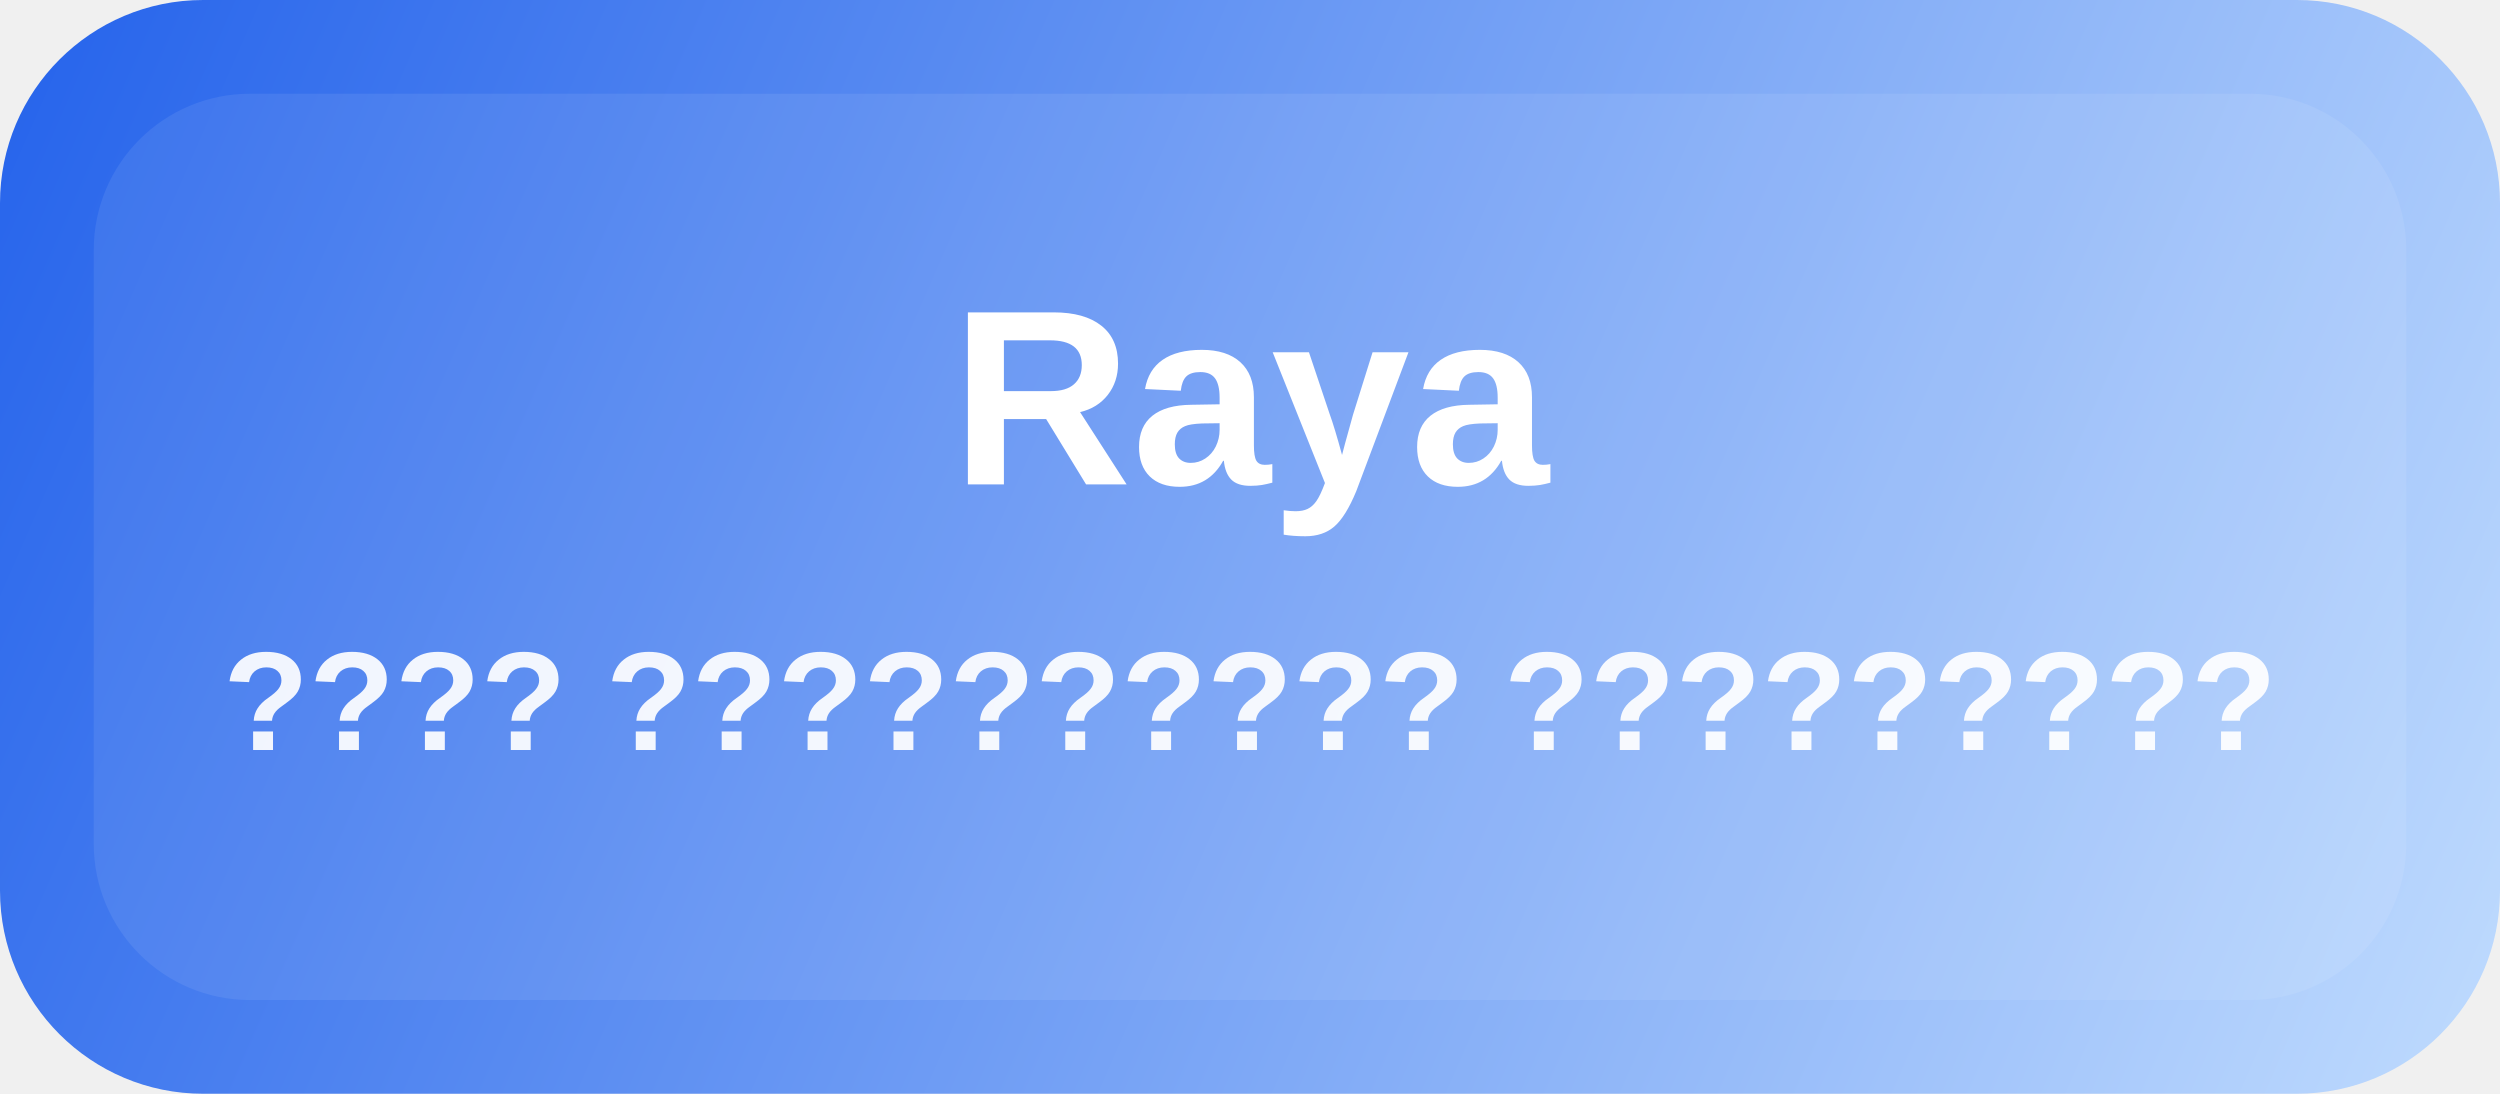
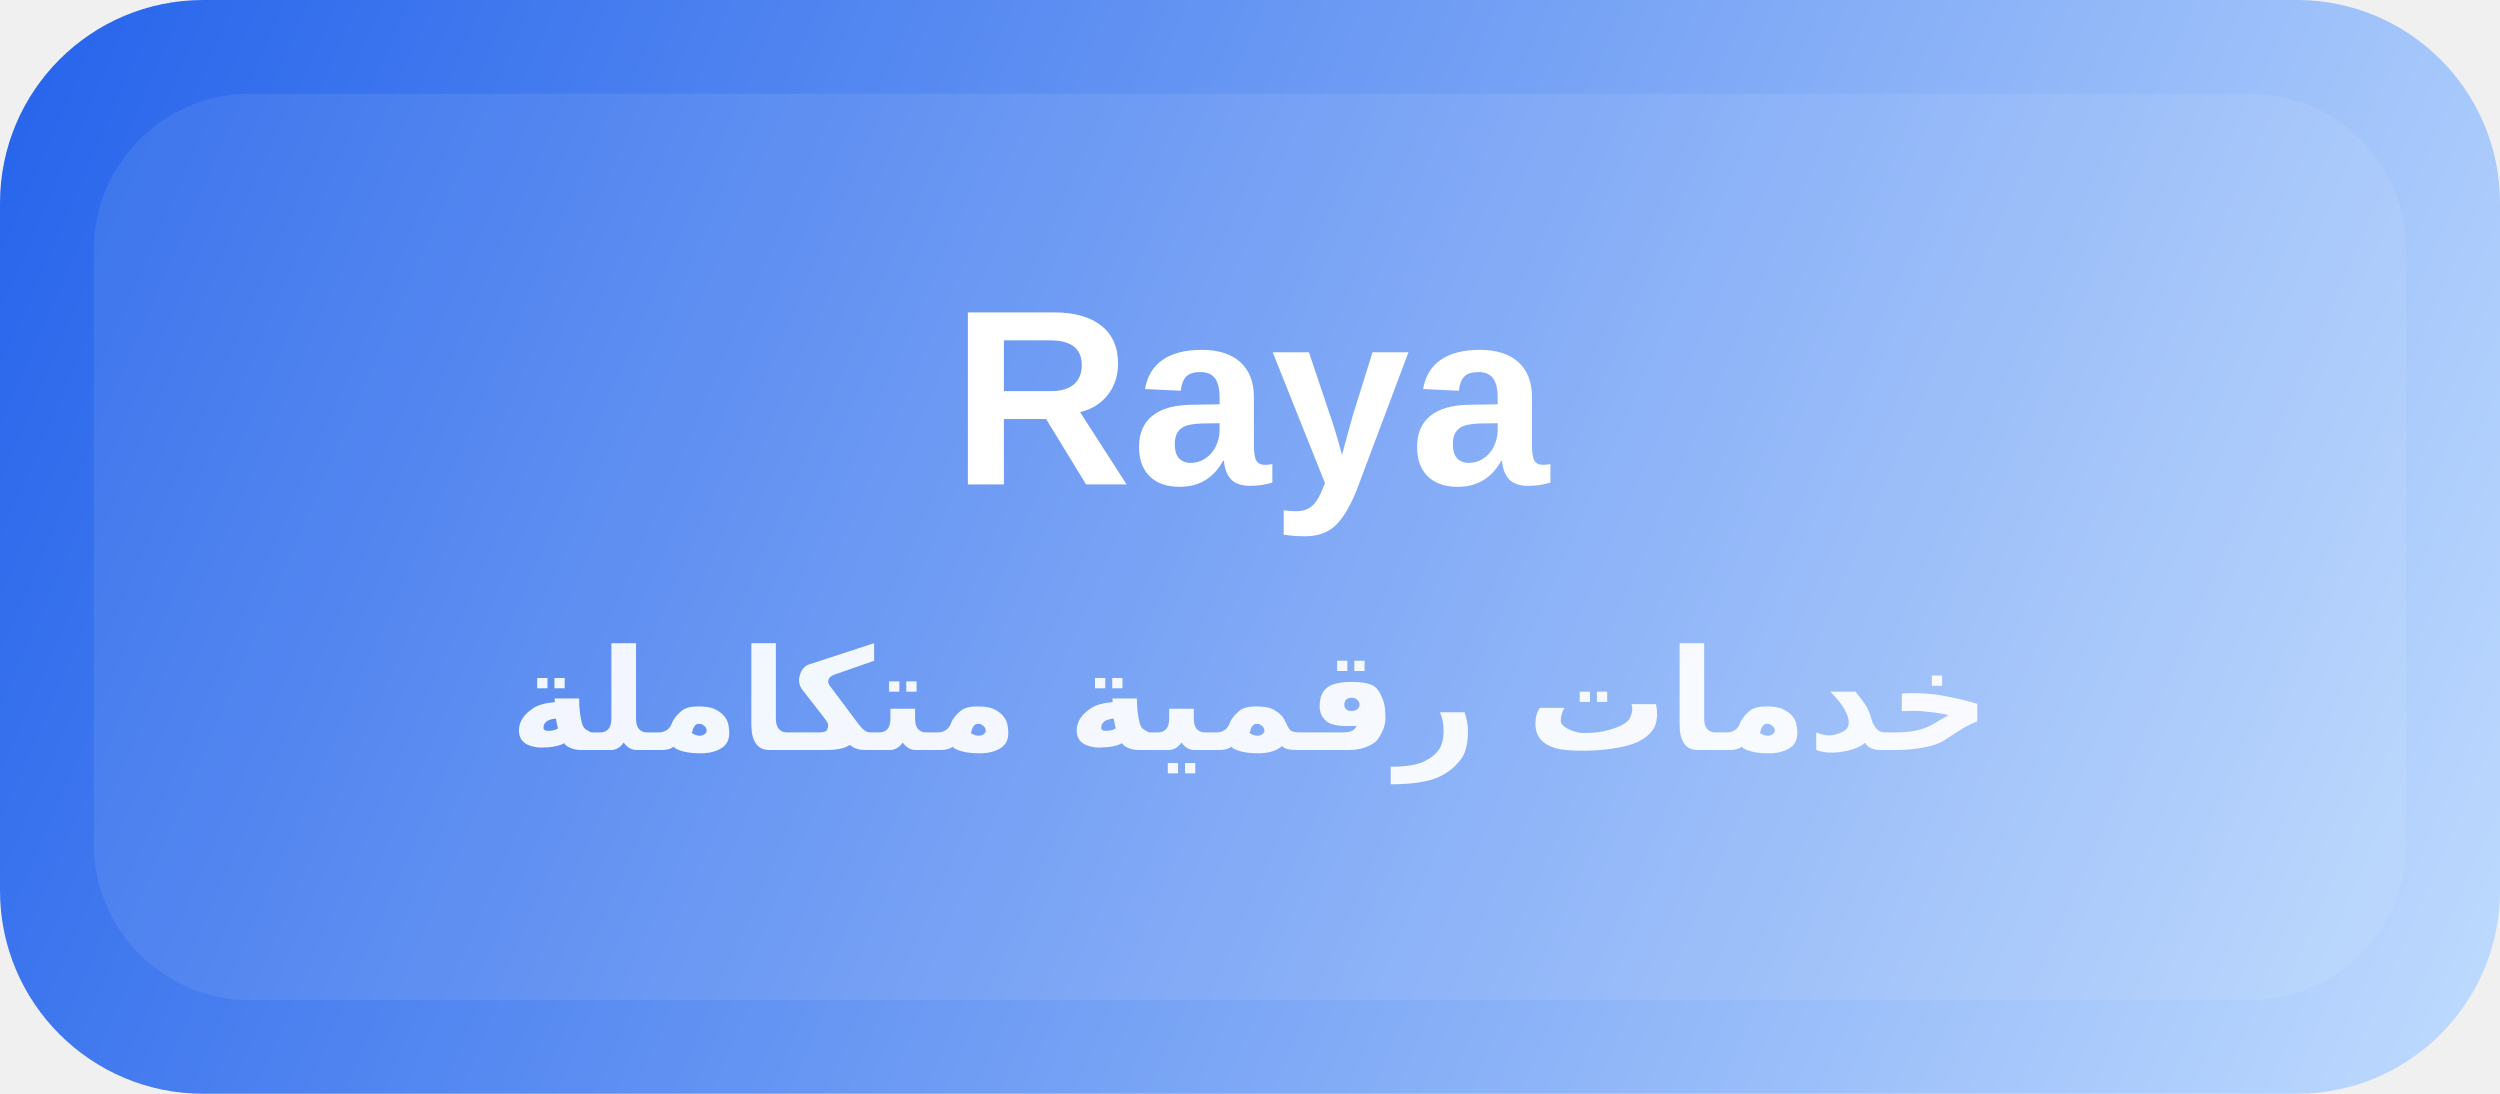
<svg xmlns="http://www.w3.org/2000/svg" width="320" height="140" viewBox="0 0 320 140" fill="none">
  <defs>
    <linearGradient id="g" x1="0" y1="0" x2="320" y2="140" gradientUnits="userSpaceOnUse">
      <stop stop-color="#2563EB" />
      <stop offset="1" stop-color="#BFDBFE" />
    </linearGradient>
  </defs>
  <rect width="320" height="140" rx="26" fill="url(#g)" />
  <rect x="12" y="12" width="296" height="116" rx="20" fill="rgba(255,255,255,0.08)" />
  <text x="160" y="62" text-anchor="middle" fill="white" font-size="32" font-weight="800" font-family="Cairo, Segoe UI, Arial">Raya</text>
-   <text x="160" y="96" text-anchor="middle" fill="rgba(255,255,255,0.92)" font-size="18" font-weight="700" font-family="Cairo, Segoe UI, Arial">???? ?????????? ?????????</text>
+   <text x="160" y="96" text-anchor="middle" fill="rgba(255,255,255,0.92)" font-size="18" font-weight="700" font-family="Cairo, Segoe UI, Arial">خدمات رقمية متكاملة</text>
</svg>
